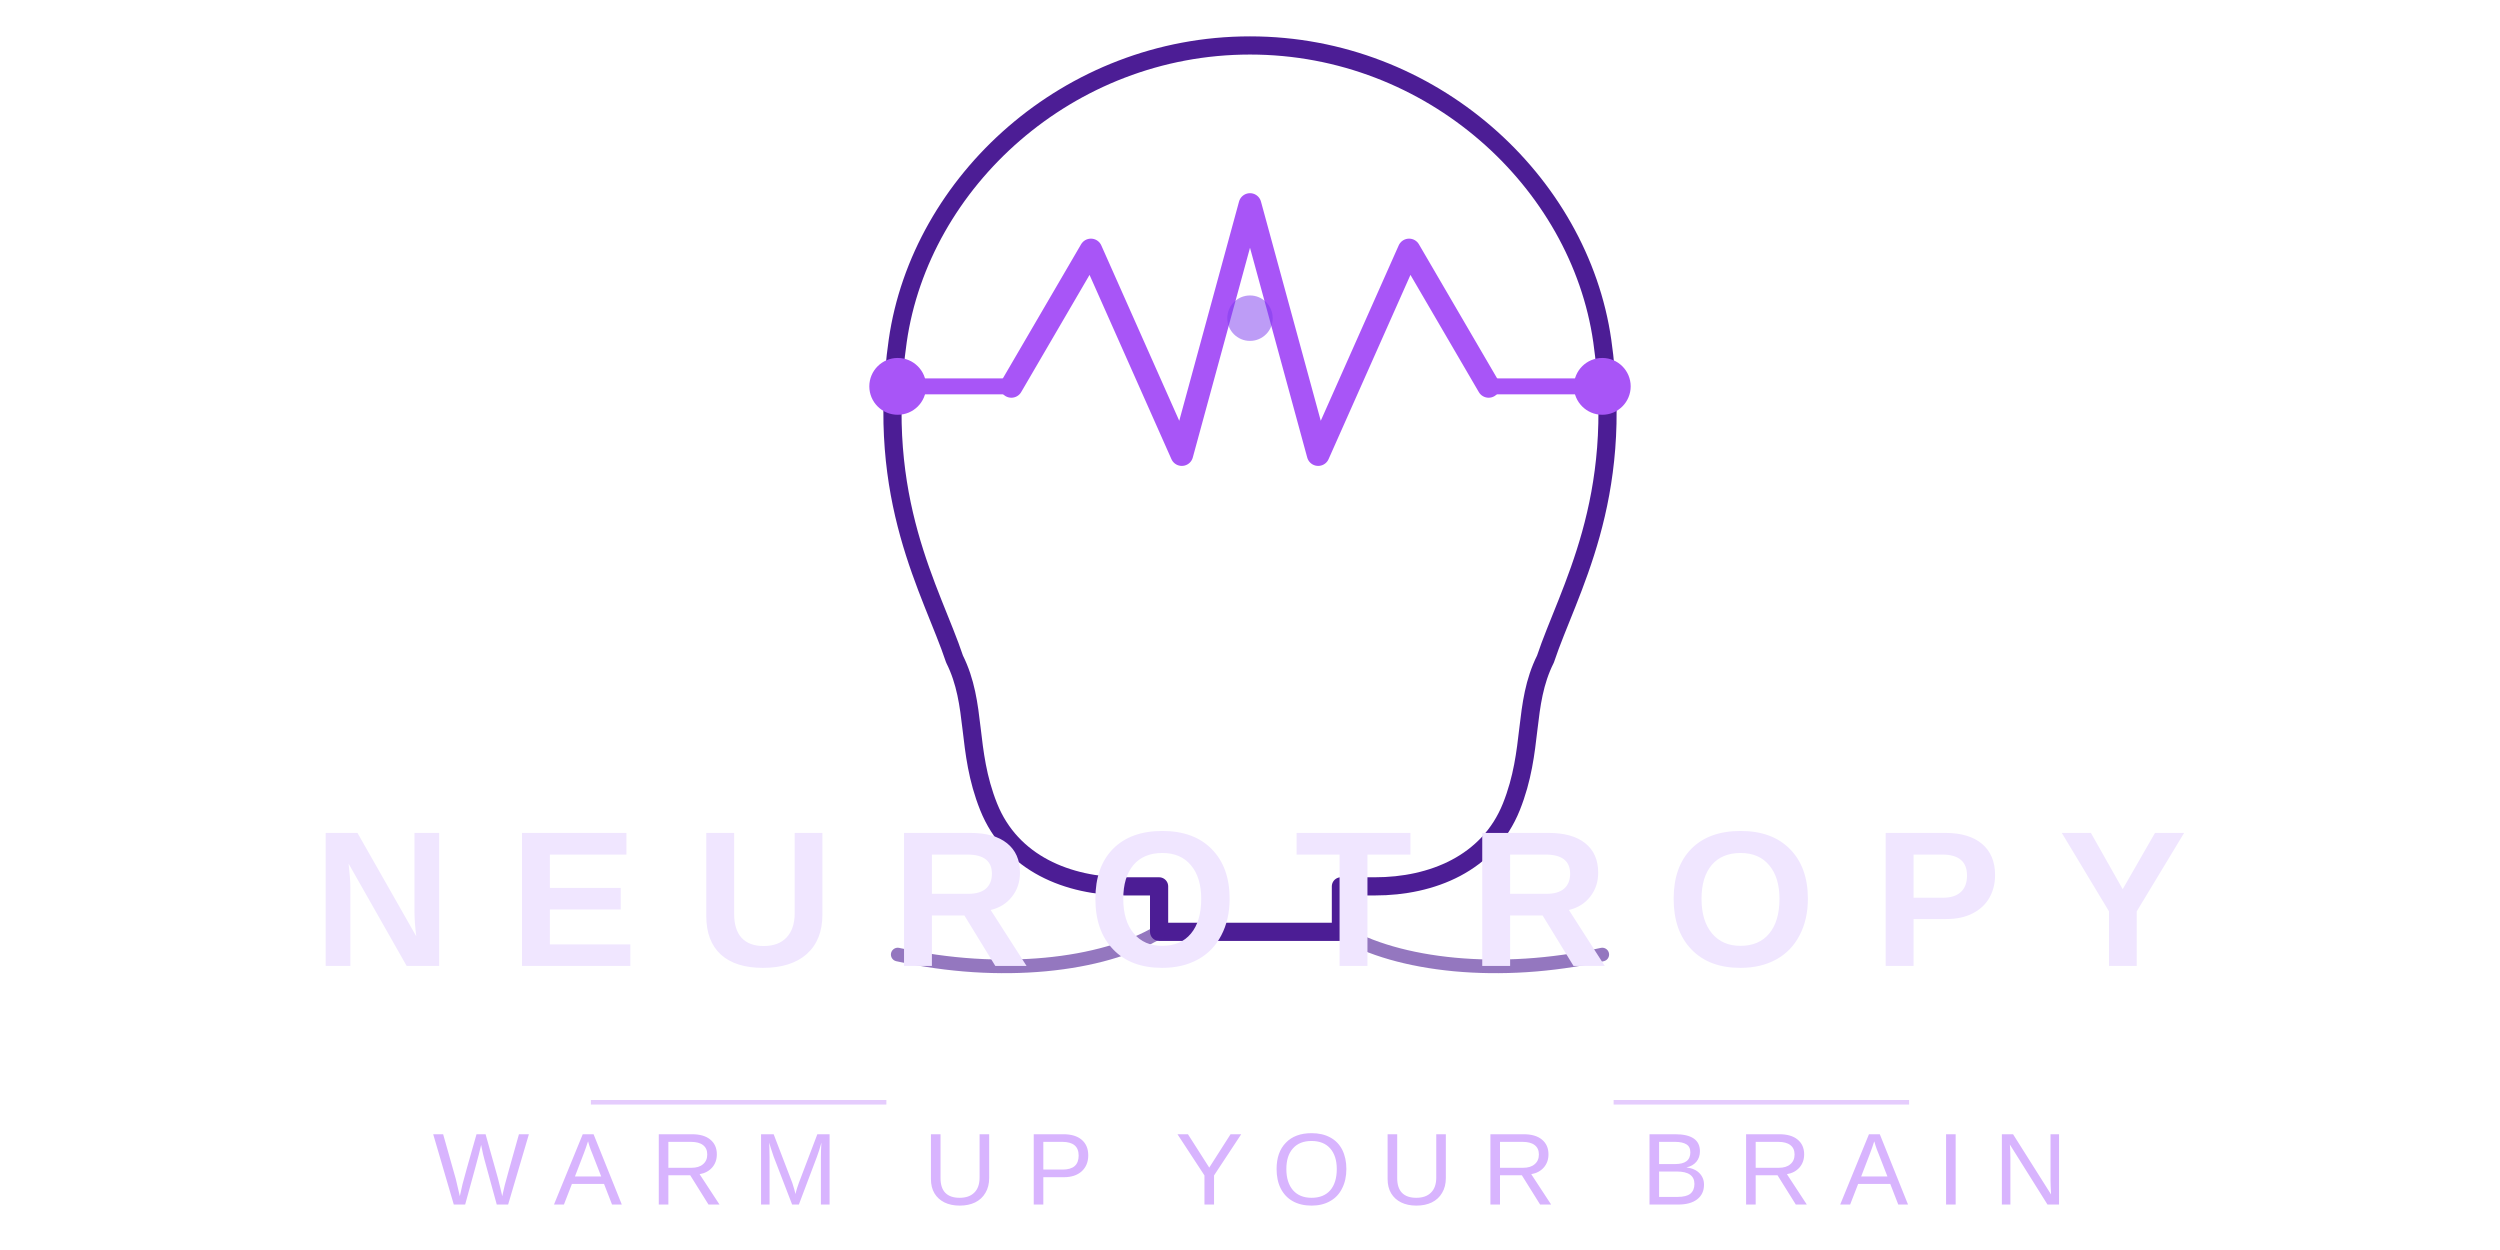
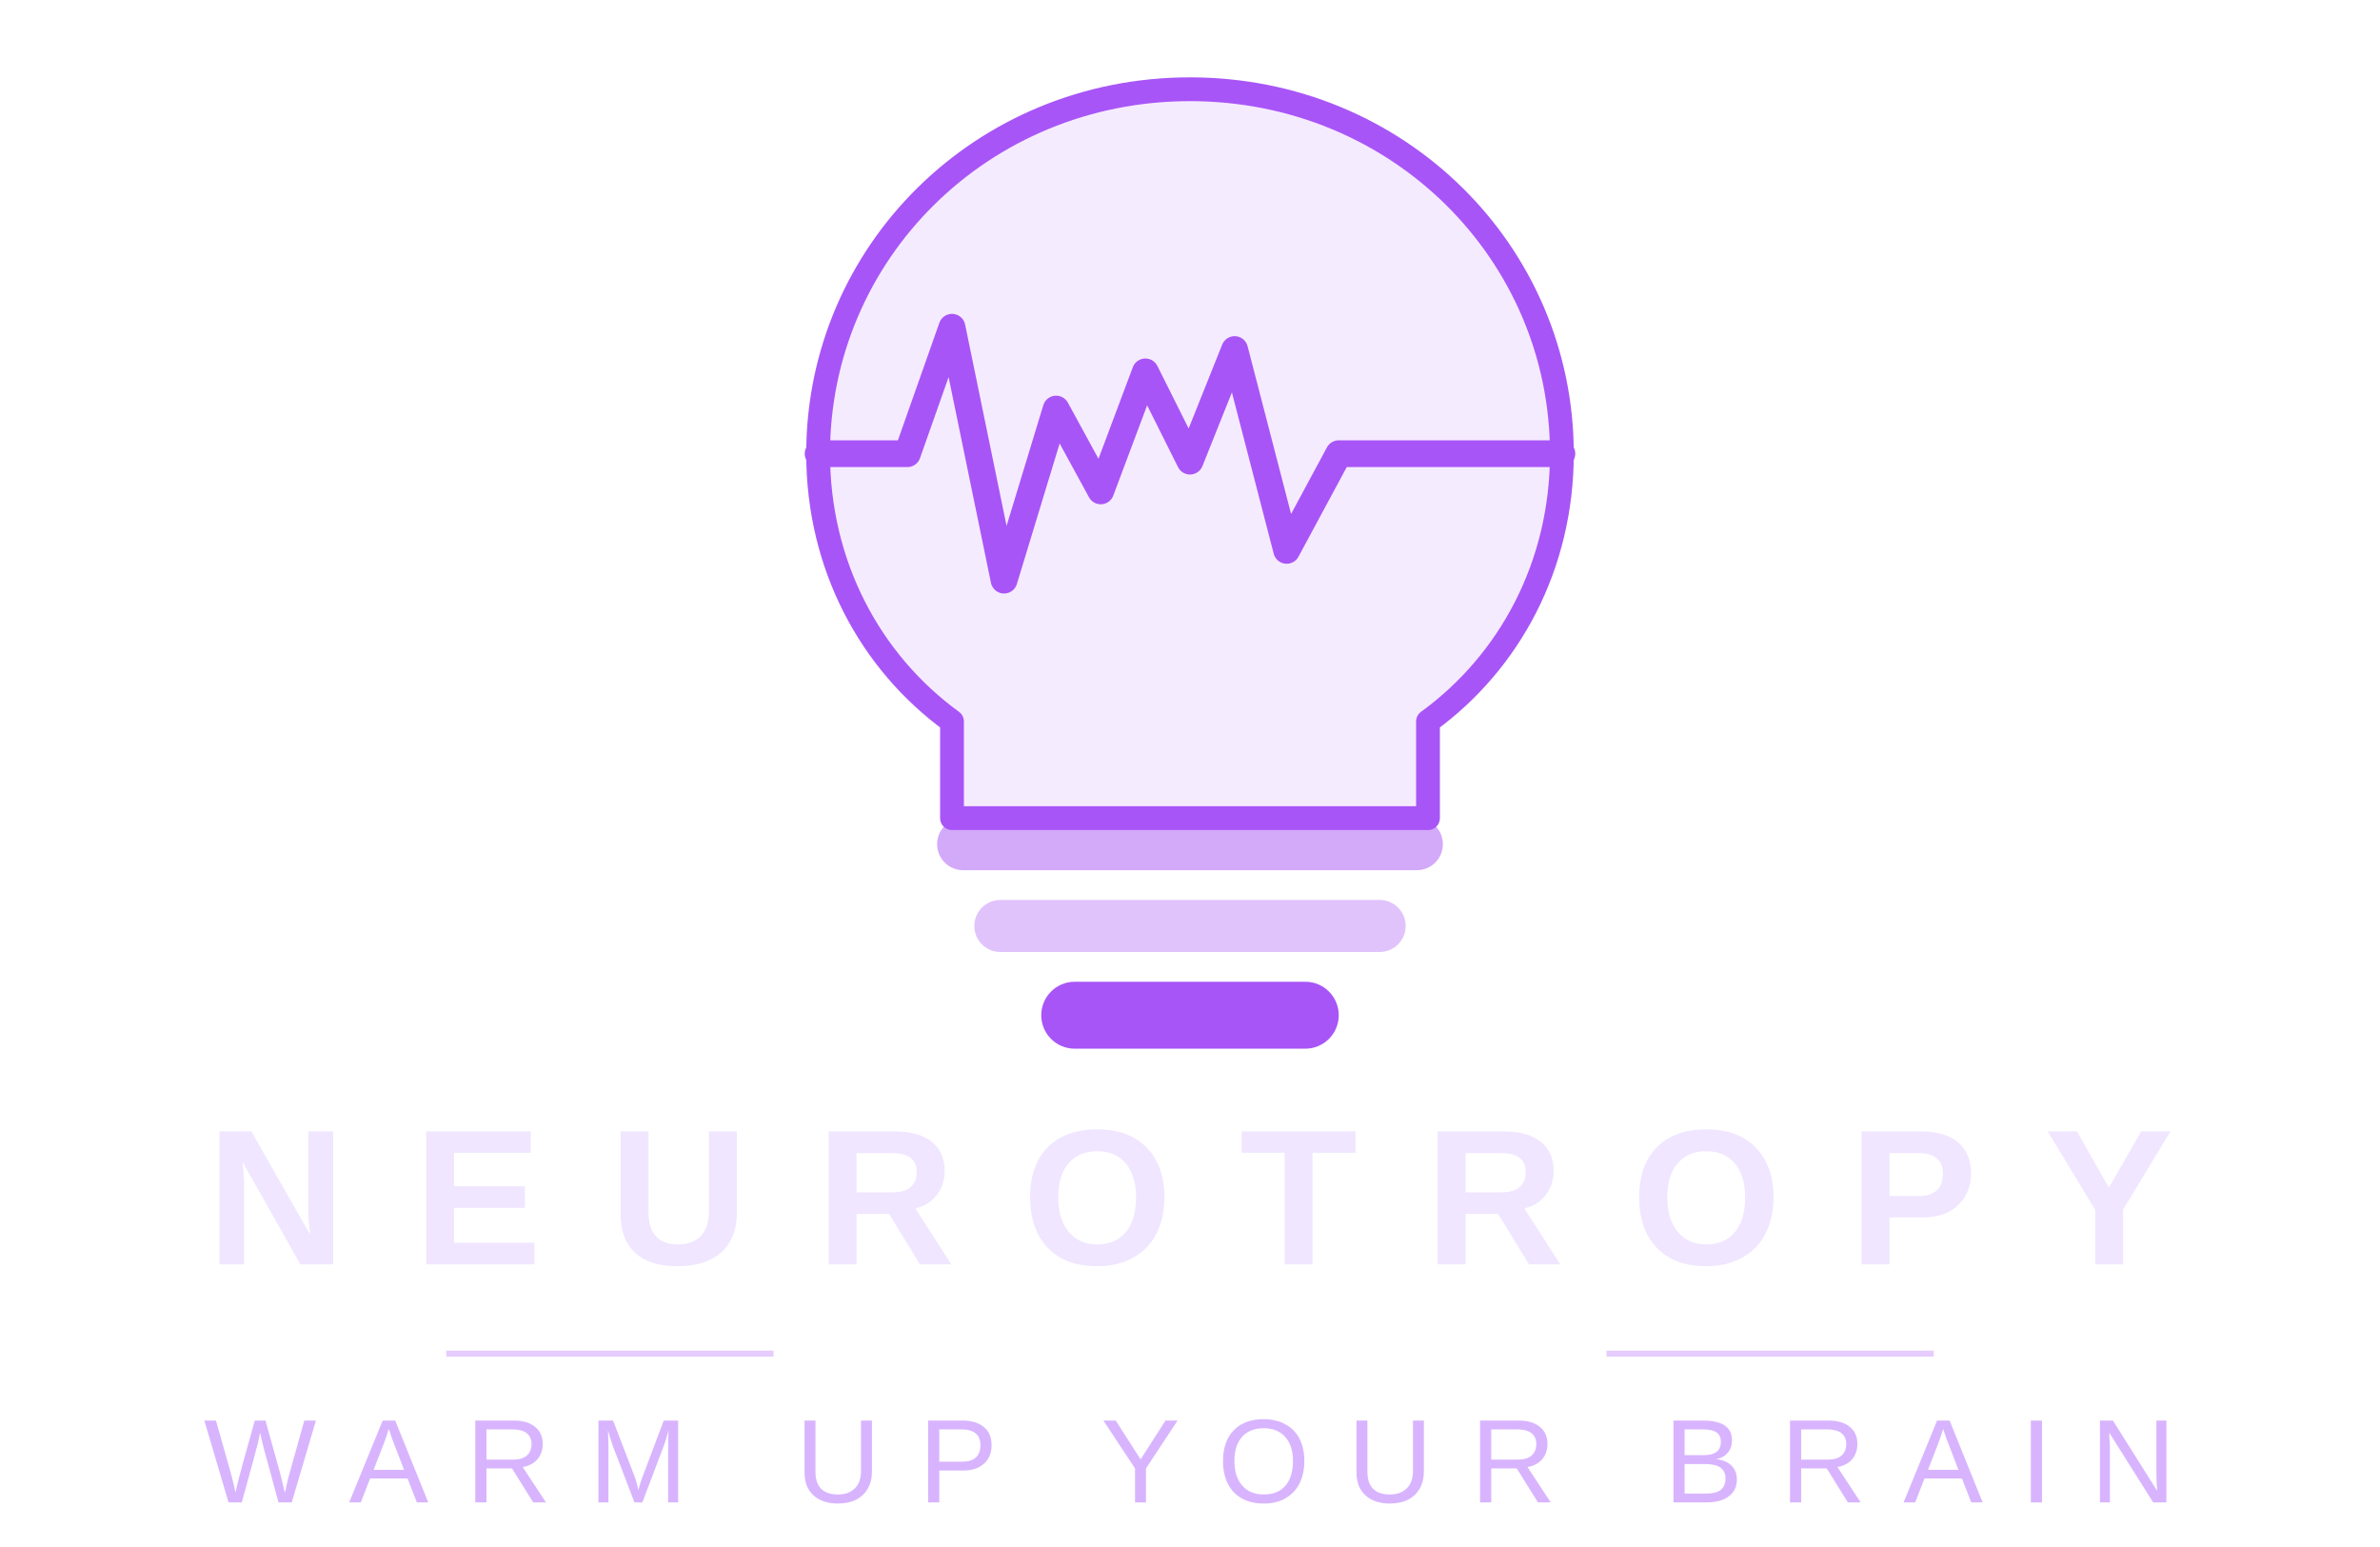
- <svg xmlns="http://www.w3.org/2000/svg" width="220" height="110" viewBox="0 0 220 110" role="img">
-   <g transform="translate(110,42)">
-     <path d="M0,-38 C16,-38 29,-26 31,-12 C33,2 28,10 26,16 C24,20 25,24 23,29 C21,34 16,36 11,36 L8,36 L8,40 L-8,40 L-8,36 L-11,36 C-16,36 -21,34 -23,29 C-25,24 -24,20 -26,16 C-28,10 -33,2 -31,-12 C-29,-26 -16,-38 0,-38 Z" fill="none" stroke="#4c1d95" stroke-width="1.6" stroke-linecap="round" stroke-linejoin="round" />
-     <path d="M-8,40 C-13,43 -22,44 -31,42" fill="none" stroke="#4c1d95" stroke-width="1.2" stroke-linecap="round" opacity="0.6" />
-     <path d="M8,40 C13,43 22,44 31,42" fill="none" stroke="#4c1d95" stroke-width="1.2" stroke-linecap="round" opacity="0.6" />
-     <polyline points="-31,-8 -21,-8" fill="none" stroke="#a855f7" stroke-width="1.4" stroke-linecap="round" />
-     <polyline points="-21,-8 -14,-20 -6,-2 0,-24 6,-2 14,-20 21,-8" fill="none" stroke="#a855f7" stroke-width="2" stroke-linecap="round" stroke-linejoin="round" />
-     <polyline points="21,-8 31,-8" fill="none" stroke="#a855f7" stroke-width="1.4" stroke-linecap="round" />
-     <circle cx="-31" cy="-8" r="2.5" fill="#a855f7" />
-     <circle cx="31" cy="-8" r="2.5" fill="#a855f7" />
-     <circle cx="0" cy="-14" r="2" fill="#7c3aed" opacity="0.5" />
-   </g>
-   <text x="110" y="85" text-anchor="middle" font-family="-apple-system,'Helvetica Neue',Arial,sans-serif" font-weight="700" font-size="17" letter-spacing="5" fill="#f0e6ff">NEUROTROPY</text>
-   <text x="110" y="106" text-anchor="middle" font-family="-apple-system,'Helvetica Neue',Arial,sans-serif" font-weight="400" font-size="9" letter-spacing="2.5" fill="#d8b4fe">WARM UP YOUR BRAIN</text>
-   <line x1="52" y1="97" x2="78" y2="97" stroke="#a855f7" stroke-width="0.4" opacity="0.3" />
-   <line x1="142" y1="97" x2="168" y2="97" stroke="#a855f7" stroke-width="0.4" opacity="0.3" />
+ <svg xmlns="http://www.w3.org/2000/svg" width="160" height="104" viewBox="0 0 160 104" fill="none">
+   <path d="M80 6C66 6 55 17 55 30.5c0 7.5 3.5 14 9 18v6.5h32v-6.5c5.5-4 9-10.5 9-18C105 17 94 6 80 6z" fill="rgba(168,85,247,0.12)" stroke="#a855f7" stroke-width="1.6" stroke-linejoin="round" />
+   <rect x="63" y="55" width="34" height="3.5" rx="1.75" fill="rgba(168,85,247,0.5)" />
+   <rect x="65.5" y="60.5" width="29" height="3.5" rx="1.75" fill="rgba(168,85,247,0.35)" />
+   <rect x="70" y="66" width="20" height="4.5" rx="2.25" fill="#a855f7" />
+   <polyline points="55,30.5 61,30.5 64,22 67.5,39 71,27.5 74,33 77,25 80,31 83,23.5 86.5,37 90,30.5 96,30.5 105,30.5" stroke="#a855f7" stroke-width="1.8" fill="none" stroke-linecap="round" stroke-linejoin="round" />
+   <text x="80" y="85" text-anchor="middle" font-family="-apple-system,'Helvetica Neue',Arial,sans-serif" font-weight="700" font-size="13" letter-spacing="4.5" fill="#f0e6ff">NEUROTROPY</text>
+   <line x1="30" y1="91" x2="52" y2="91" stroke="#a855f7" stroke-width="0.4" opacity="0.3" />
+   <line x1="108" y1="91" x2="130" y2="91" stroke="#a855f7" stroke-width="0.4" opacity="0.3" />
+   <text x="80" y="101" text-anchor="middle" font-family="-apple-system,'Helvetica Neue',Arial,sans-serif" font-weight="400" font-size="8" letter-spacing="2.5" fill="#d8b4fe">WARM UP YOUR BRAIN</text>
</svg>
